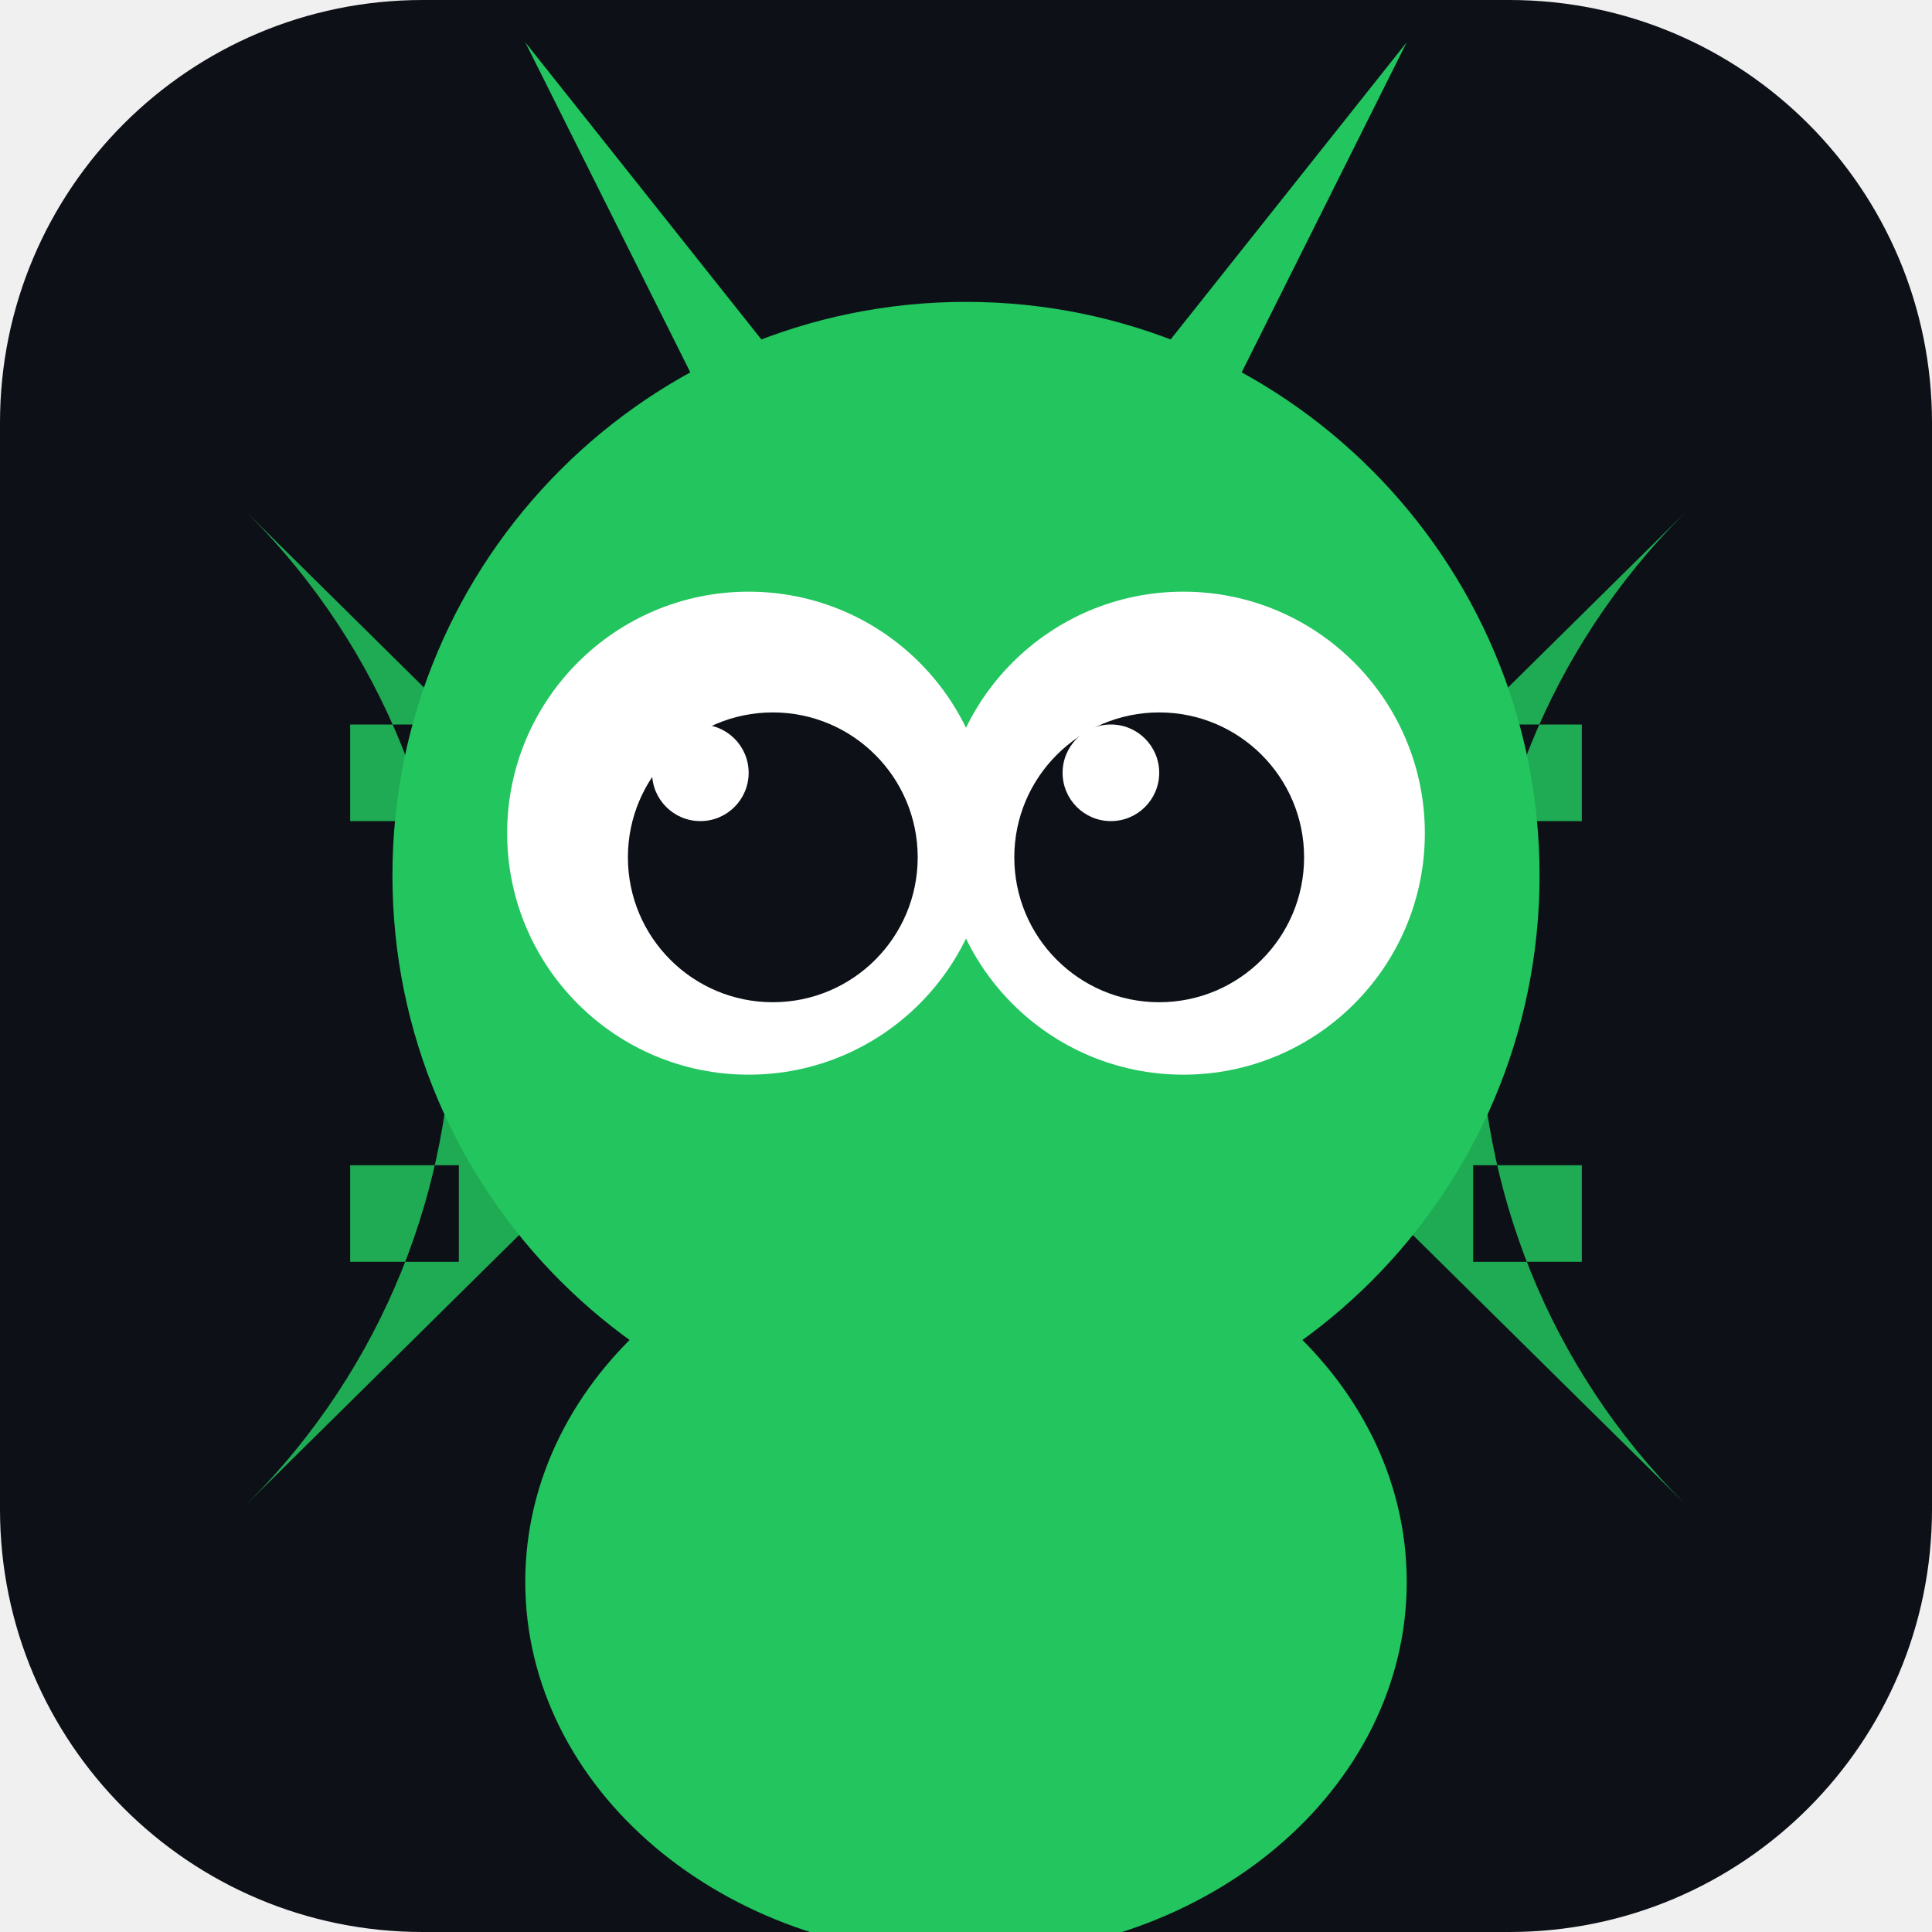
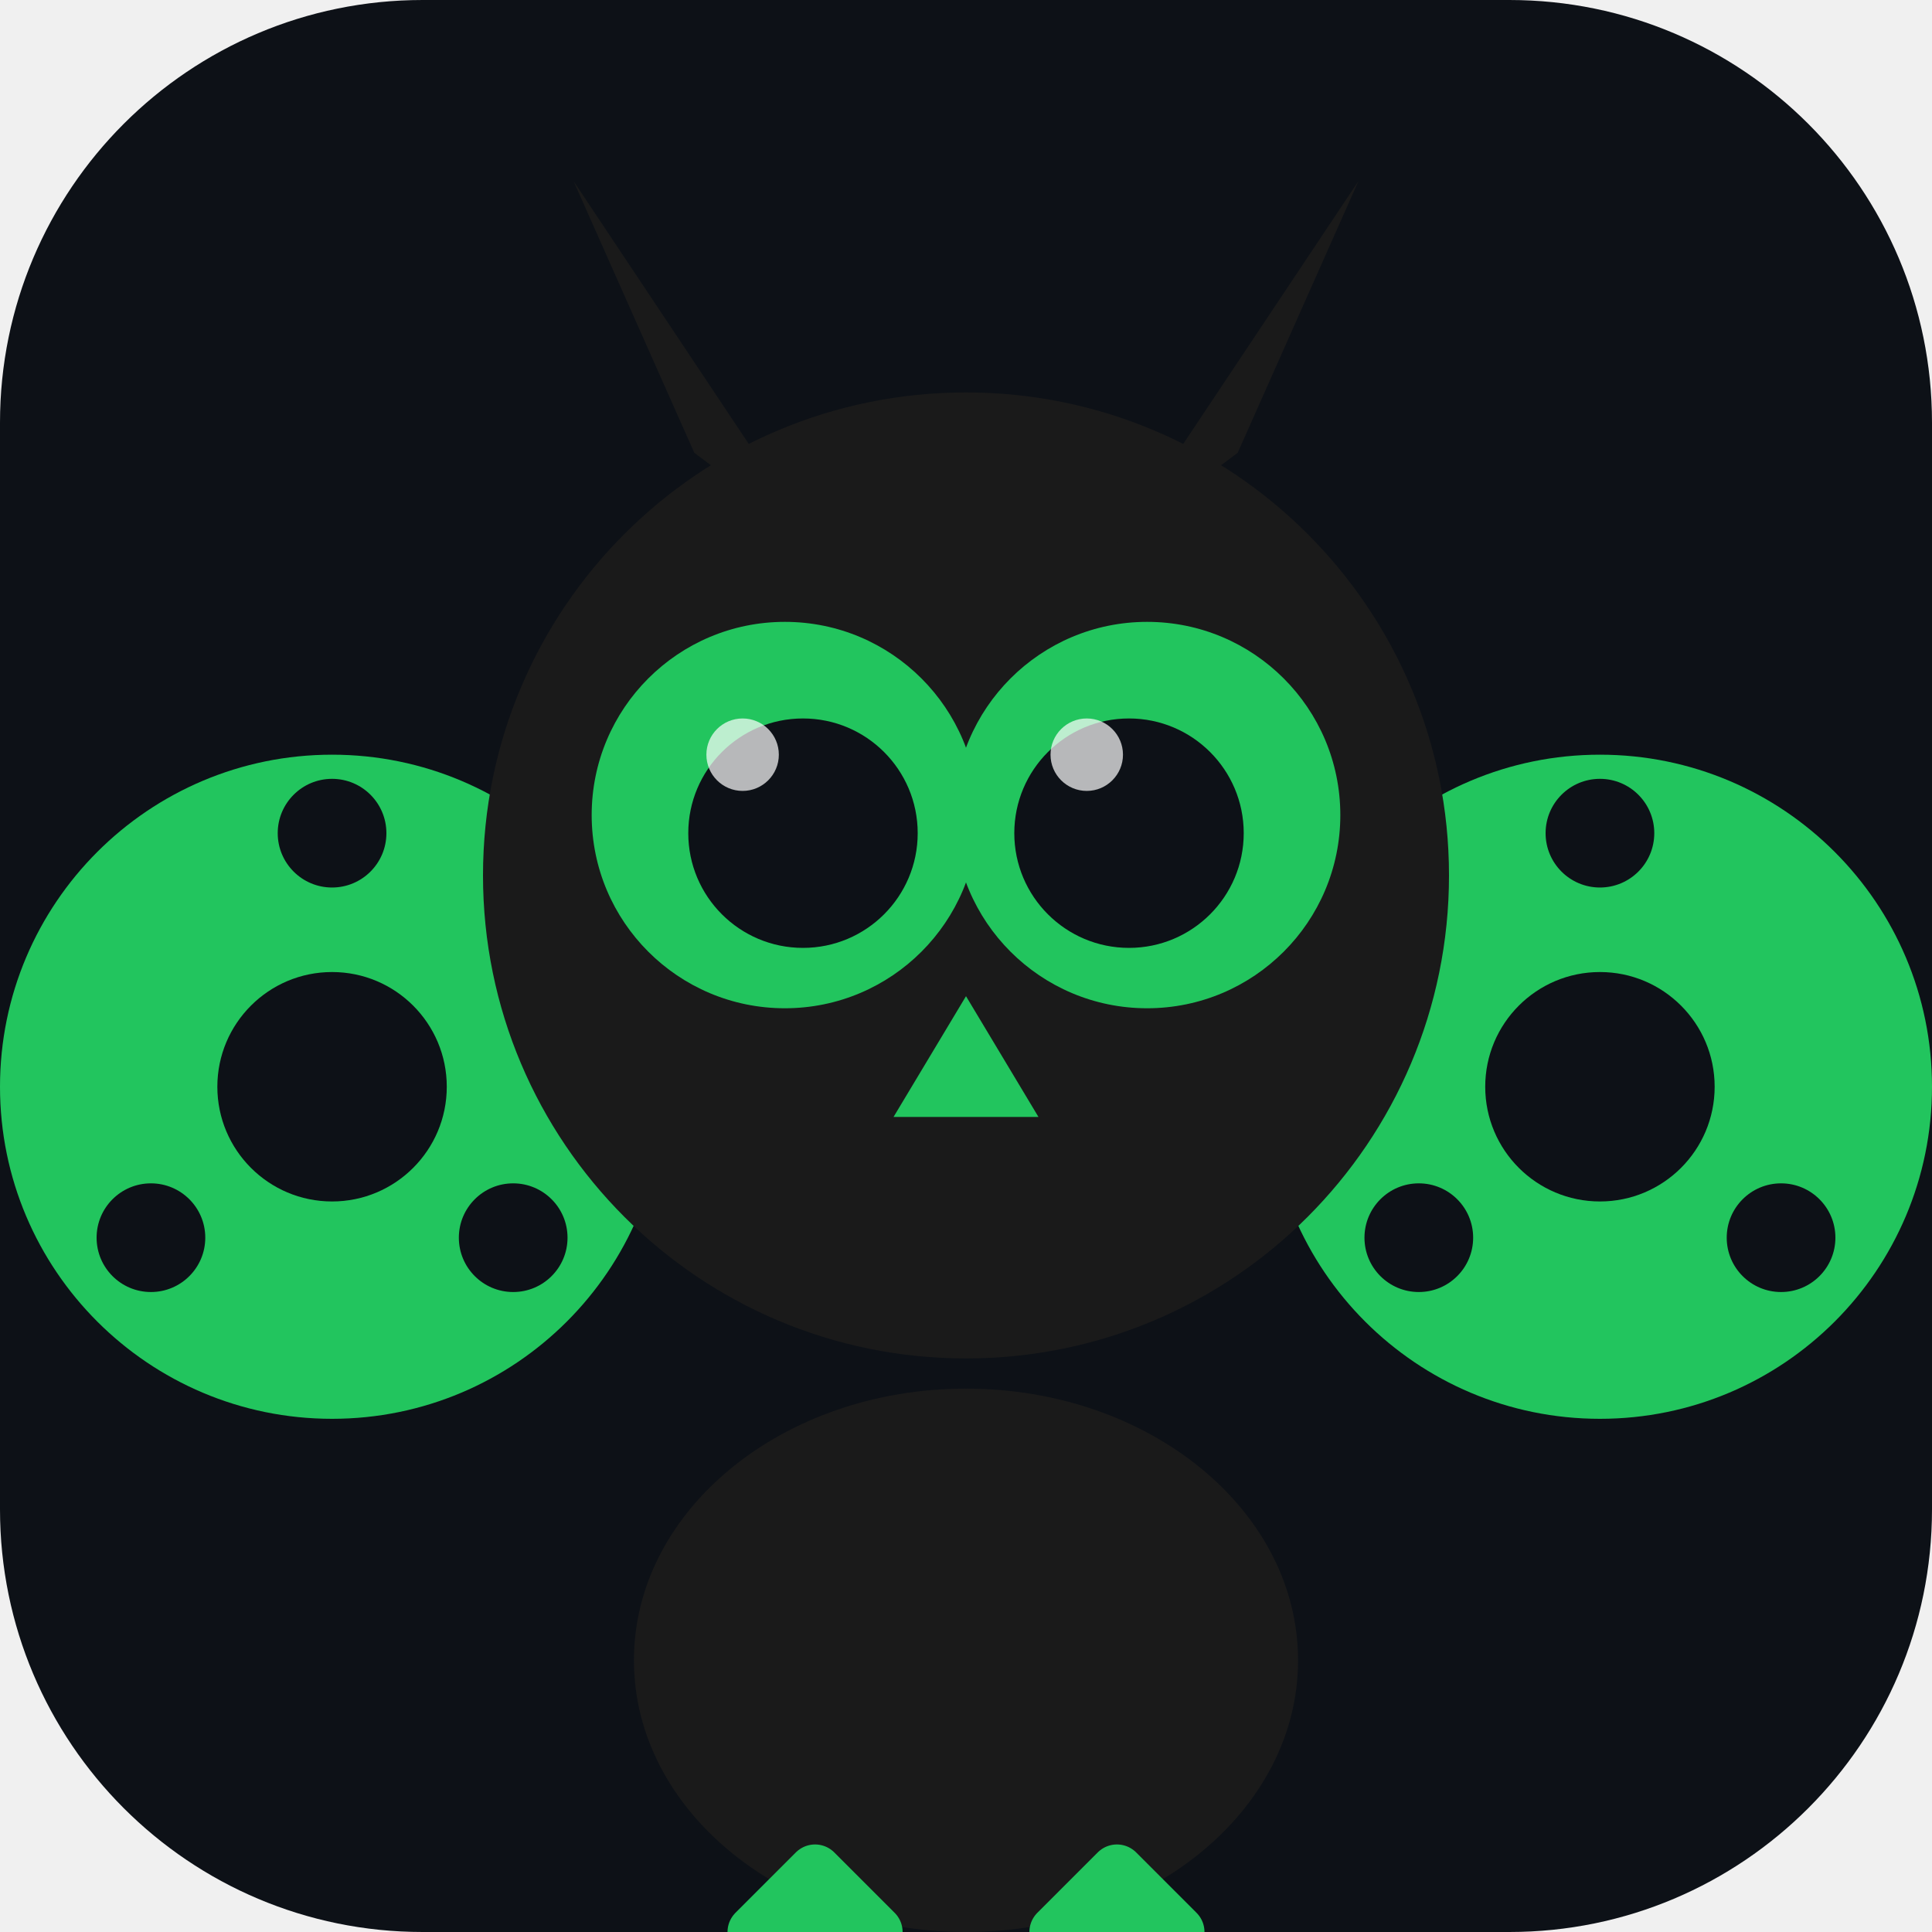
<svg xmlns="http://www.w3.org/2000/svg" viewBox="0 0 32 32" fill="none">
  <rect width="32" height="32" rx="7" fill="#0d1117" />
-   <path fill-rule="evenodd" d="M12.4 16.7 L4.1 8.5 A11.6 11.6 0 0 1 4.1 24.9 Z        M5.8 12.0 h1.8 v1.6 h-1.8 Z        M5.8 19.3 h1.8 v1.6 h-1.8 Z" fill="#22c55e" opacity="0.85" />
-   <path fill-rule="evenodd" d="M19.6 16.7 L27.9 8.5 A11.6 11.6 0 0 0 27.9 24.9 Z        M24.4 12.0 h1.8 v1.6 h-1.8 Z        M24.4 19.3 h1.8 v1.6 h-1.8 Z" fill="#22c55e" opacity="0.85" />
-   <ellipse cx="16" cy="26.2" rx="7.3" ry="6.2" fill="#22c55e" />
-   <circle cx="16" cy="14.5" r="9.5" fill="#22c55e" />
-   <polygon points="11.6,6.5 8.7,0.7 14.5,8.0" fill="#22c55e" />
-   <polygon points="20.4,6.5 17.5,8.0 23.3,0.7" fill="#22c55e" />
-   <circle cx="12.4" cy="13.8" r="4.0" fill="white" />
-   <circle cx="12.8" cy="14.2" r="2.4" fill="#0d1117" />
-   <circle cx="11.6" cy="12.8" r="0.8" fill="white" />
-   <circle cx="19.6" cy="13.8" r="4.0" fill="white" />
-   <circle cx="19.2" cy="14.2" r="2.4" fill="#0d1117" />
-   <circle cx="18.4" cy="12.8" r="0.8" fill="white" />
+   <circle cx="5.5" cy="18" r="5.5" fill="#22c55e" />
+   <circle cx="5.5" cy="18" r="1.9" fill="#0d1117" />
+   <circle cx="5.5" cy="13.8" r="0.9" fill="#0d1117" />
+   <circle cx="8.5" cy="20.5" r="0.9" fill="#0d1117" />
+   <circle cx="2.5" cy="20.5" r="0.9" fill="#0d1117" />
+   <circle cx="26.5" cy="18" r="5.5" fill="#22c55e" />
+   <circle cx="26.5" cy="18" r="1.9" fill="#0d1117" />
+   <circle cx="26.5" cy="13.8" r="0.9" fill="#0d1117" />
+   <circle cx="29.5" cy="20.5" r="0.9" fill="#0d1117" />
+   <circle cx="23.5" cy="20.5" r="0.9" fill="#0d1117" />
+   <ellipse cx="16" cy="27.5" rx="5.5" ry="4.5" fill="#1a1a1a" />
+   <circle cx="16" cy="14.5" r="8" fill="#1a1a1a" />
+   <polygon points="11.5,7.5 9.5,3 13.5,9" fill="#1a1a1a" />
+   <polygon points="20.5,7.5 18.5,9 22.5,3" fill="#1a1a1a" />
+   <circle cx="13" cy="13.5" r="3.2" fill="#22c55e" />
+   <circle cx="13.3" cy="13.8" r="1.9" fill="#0d1117" />
+   <circle cx="12.3" cy="12.5" r="0.6" fill="white" opacity="0.7" />
+   <circle cx="19" cy="13.5" r="3.2" fill="#22c55e" />
+   <circle cx="18.7" cy="13.8" r="1.9" fill="#0d1117" />
+   <circle cx="18" cy="12.5" r="0.6" fill="white" opacity="0.7" />
+   <polygon points="16,16.5 14.8,18.5 17.2,18.5" fill="#22c55e" />
+   <path d="M13.5 31 L12.5 32 M13.5 31 L13.5 32 M13.5 31 L14.5 32" stroke="#22c55e" stroke-width="0.9" stroke-linecap="round" />
+   <path d="M18.5 31 L17.5 32 M18.5 31 L18.5 32 M18.5 31 L19.5 32" stroke="#22c55e" stroke-width="0.9" stroke-linecap="round" />
</svg>
